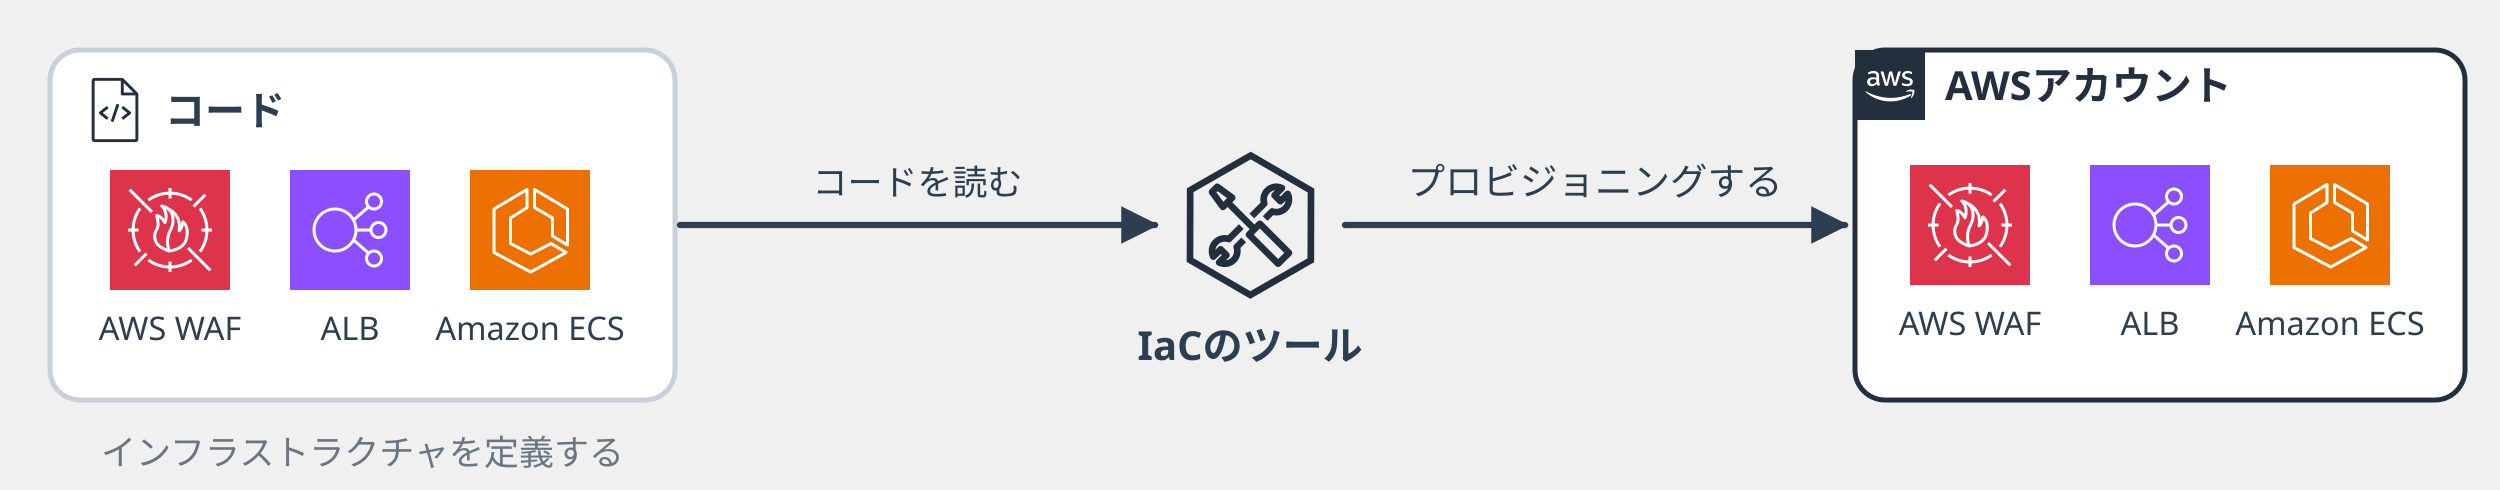
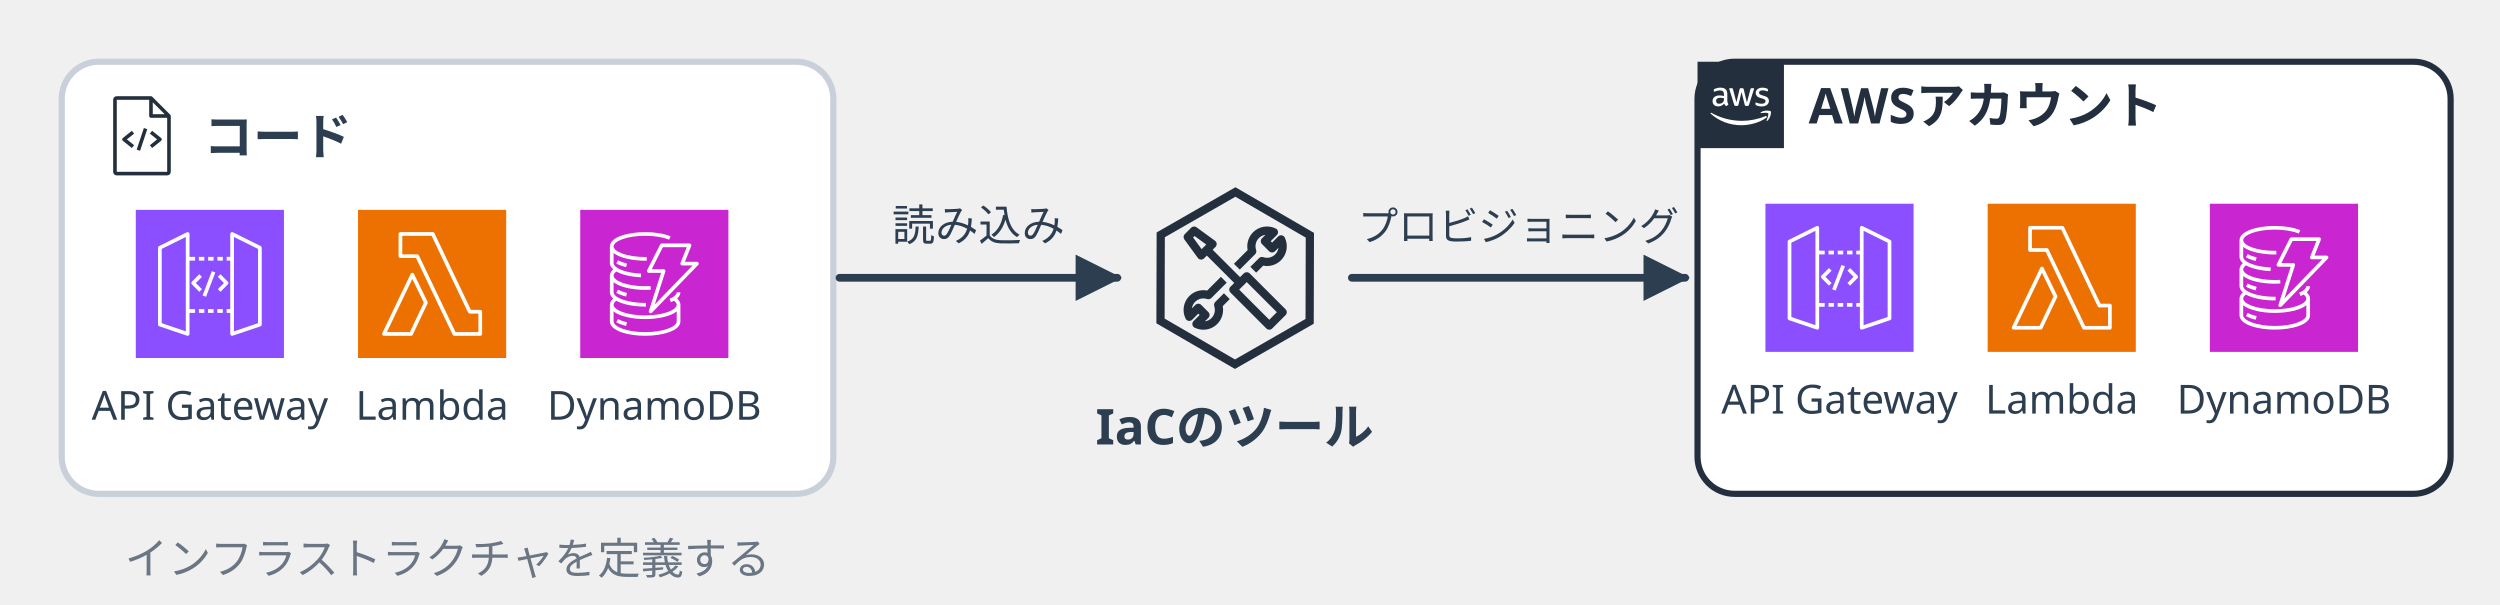
- <svg xmlns="http://www.w3.org/2000/svg" viewBox="0 0 1000 196" width="100%" role="img" aria-label="コードでインフラストラクチャを定義し、IaCのツールがそれを読んでAWSアカウントにプロビジョニングする">
+ <svg xmlns="http://www.w3.org/2000/svg" viewBox="0 0 810 196" width="100%" role="img" aria-label="コードでインフラストラクチャを定義し、IaCのツールがそれを読んでAWSアカウントにプロビジョニングする">
  <defs>
    <marker id="a-i" viewBox="0 0 10 10" refX="9" refY="5" markerWidth="6" markerHeight="6" orient="auto-start-reverse">
      <path d="M0,0 L10,5 L0,10 z" fill="#2c3e50" />
    </marker>
    <marker id="a-g" viewBox="0 0 10 10" refX="9" refY="5" markerWidth="6" markerHeight="6" orient="auto-start-reverse">
      <path d="M0,0 L10,5 L0,10 z" fill="#0E8A6E" />
    </marker>
    <marker id="a-r" viewBox="0 0 10 10" refX="9" refY="5" markerWidth="6" markerHeight="6" orient="auto-start-reverse">
      <path d="M0,0 L10,5 L0,10 z" fill="#DD344C" />
    </marker>
    <marker id="a-x" viewBox="0 0 10 10" refX="9" refY="5" markerWidth="6" markerHeight="6" orient="auto-start-reverse">
      <path d="M0,0 L10,5 L0,10 z" fill="#8a94a3" />
    </marker>
  </defs>
  <rect x="20" y="20" width="250" height="140" rx="12" fill="#ffffff" stroke="#c9d0d9" stroke-width="2" />
  <svg x="32" y="30" width="28" height="28" viewBox="0 0 48 48">
    <g id="def-code12-Icon-Resource/General-Resource/Res_Source-Code_48" stroke="none" stroke-width="1" fill="none" fill-rule="evenodd">
      <path d="M25.052,19.684 L26.948,20.317 L22.948,32.317 L21.052,31.684 L25.052,19.684 Z M34.625,25.22 C34.863,25.409 35,25.697 35,26 C35,26.304 34.863,26.592 34.625,26.781 L29.625,30.781 L28.375,29.22 L32.4,26 L28.375,22.781 L29.625,21.22 L34.625,25.22 Z M19.625,22.781 L15.601,26 L19.625,29.22 L18.375,30.781 L13.375,26.781 C13.138,26.592 13,26.304 13,26 C13,25.697 13.138,25.409 13.375,25.22 L18.375,21.22 L19.625,22.781 Z M10,44 L10.007,4 L28,4 L28,13 C28,13.552 28.448,14 29,14 L38,14 L38,44 L10,44 Z M30,5.414 L36.586,12 L30,12 L30,5.414 Z M39.707,12.293 L29.707,2.293 C29.52,2.105 29.266,2 29,2 L10,2 C8.823,2 8,2.822 8,4 L8,44 C8,45.14 8.86,46 10,46 L38,46 C39.141,46 40,45.14 40,44 L40,13 C40,12.734 39.895,12.48 39.707,12.293 L39.707,12.293 Z" id="def-code12-Fill-1" fill="#232F3D" />
    </g>
  </svg>
  <text x="66" y="50" font-family="'Noto Sans JP', 'Hiragino Sans', sans-serif" font-size="16" font-weight="bold" fill="#2c3e50" text-anchor="start">コード</text>
  <svg x="44" y="68" width="48" height="48" viewBox="0 0 80 80">
-     <g id="def-waf13-Icon-Architecture/64/Arch_AWS-WAF_64" stroke="none" stroke-width="1" fill="none" fill-rule="evenodd">
-       <g id="def-waf13-Icon-Architecture-BG/64/Security-Identity-Compliance" fill="#DD344C">
-         <rect id="def-waf13-Rectangle" x="0" y="0" width="80" height="80" />
+     <g id="def-rs1-Icon-Architecture/64/Arch_Amazon-API-Gateway_64">
+       <g id="def-rs1-Icon-Architecture-BG/64/Networking-Content-Delivery">
+         <rect id="def-rs1-Rectangle" width="80" height="80" fill="#8C4FFF" />
      </g>
-       <g id="def-waf13-Icon-Service/64/AWS-WAF_64" transform="translate(11.9995, 12)" fill="#FFFFFF">
-         <path d="M2.396,29 L-3.55271368e-15,29 L-3.55271368e-15,27 L2.399,27 C2.599,21.941 4.239,17.128 7.208,13.025 L8.829,14.198 C6.108,17.957 4.598,22.366 4.399,27 L7,27 L7,29 L4.396,29 C4.582,33.662 6.093,38.097 8.829,41.876 L7.208,43.049 C4.224,38.926 2.583,34.085 2.396,29 L2.396,29 Z M43.01,48.828 C38.898,51.805 34.072,53.445 29,53.639 L29,56 L27,56 L27,53.639 C21.928,53.445 17.1,51.805 12.988,48.828 L14.16,47.208 C17.93,49.937 22.352,51.447 27,51.639 L27,49 L29,49 L29,51.639 C33.648,51.446 38.069,49.936 41.838,47.208 L43.01,48.828 Z M12.988,7.246 C17.1,4.269 21.928,2.629 27,2.436 L27,0 L29,0 L29,2.436 C34.072,2.629 38.898,4.27 43.01,7.246 L41.838,8.866 C38.069,6.138 33.648,4.628 29,4.436 L29,7 L27,7 L27,4.436 C22.352,4.627 17.93,6.138 14.16,8.866 L12.988,7.246 Z M56,27 L56,29 L53.602,29 C53.416,34.085 51.774,38.926 48.791,43.049 L47.169,41.876 C49.905,38.097 51.417,33.662 51.602,29 L49,29 L49,27 L51.599,27 C51.4,22.366 49.89,17.957 47.169,14.198 L48.791,13.025 C51.759,17.128 53.399,21.941 53.599,27 L56,27 Z M42.972,11.65 L50.812,3.81 L52.226,5.224 L44.386,13.064 L42.972,11.65 Z M13.026,44.424 L5.186,52.264 L3.772,50.85 L11.612,43.01 L13.026,44.424 Z M15.252,16.667 L0.412,1.827 L1.826,0.413 L16.667,15.253 L15.252,16.667 Z M40.707,39.293 L55.586,54.173 L54.172,55.587 L39.292,40.708 L40.707,39.293 Z M19.664,28.735 C19.739,28.602 19.82,28.468 19.905,28.334 C21.586,25.693 21.104,22.089 20.57,19.912 C22.011,20.859 23.31,22.816 23.753,23.638 C23.942,23.986 24.309,24.197 24.712,24.161 C25.107,24.13 25.446,23.87 25.578,23.497 C27.067,19.267 26.31,16.087 25.26,14.026 C26.533,14.767 27.519,15.833 28.172,17.192 C29.588,20.134 29.273,24.161 27.348,27.7 C24.719,32.536 25.246,37.606 25.844,40.334 C24.343,39.687 23.007,38.956 21.854,38.152 C18.827,36.042 17.864,31.907 19.664,28.735 L19.664,28.735 Z M33.094,28.398 C33.029,28.807 33.221,29.214 33.579,29.422 C33.936,29.629 34.386,29.596 34.709,29.336 C34.79,29.271 36.43,27.917 37.224,24.642 C38.181,26.034 39.182,28.843 37.85,34.003 C36.532,39.108 30.28,40.544 28.049,40.897 C27.51,38.964 26.417,33.599 29.106,28.655 C31.014,25.145 31.52,21.176 30.564,17.901 C32.374,20.027 33.901,23.373 33.094,28.398 L33.094,28.398 Z M17.922,27.75 C15.62,31.81 16.844,37.099 20.71,39.793 C22.46,41.013 24.58,42.072 27.01,42.941 C27.121,42.981 27.234,43 27.347,43 C27.368,43 27.386,42.989 27.406,42.988 L27.407,42.997 C27.832,42.964 37.826,42.096 39.786,34.503 C42.308,24.737 37.257,21.84 37.041,21.721 C36.748,21.561 36.393,21.557 36.096,21.712 C35.799,21.868 35.6,22.162 35.566,22.495 C35.495,23.17 35.384,23.771 35.25,24.302 C34.558,16.634 28.479,13.514 27.25,12.959 C25.99,11.994 24.458,11.331 22.682,11.016 C22.236,10.935 21.794,11.168 21.604,11.578 C21.412,11.987 21.521,12.477 21.867,12.768 C22.017,12.895 25.133,15.597 24.244,20.739 C23.083,19.216 21.235,17.38 19.061,17.38 C18.731,17.38 18.423,17.543 18.237,17.815 C18.05,18.087 18.01,18.434 18.128,18.741 C18.15,18.795 20.188,24.166 18.217,27.261 C18.113,27.425 18.014,27.589 17.922,27.75 L17.922,27.75 Z" id="def-waf13-AWS-WAF_Icon_64_Squid" />
+       <g id="def-rs1-Icon-Service/64/Amazon-API-Gateway_64">
+         <path id="def-rs1-Amazon-API-Gateway_Icon_64_Squid" fill-rule="evenodd" clip-rule="evenodd" d="M34.065 55.632H37V53.615H34.065V55.632ZM39 55.632H42V53.615H39V55.632ZM27 14.63L14 21.082V61.193L27 65.59V14.63ZM29 27.393V53.615H32V55.632H29V66.992C29 67.316 28.845 67.621 28.584 67.81C28.412 67.936 28.207 68 28 68C27.894 68 27.786 67.983 27.682 67.948L12.682 62.876C12.274 62.737 12 62.352 12 61.92V20.454C12 20.07 12.217 19.718 12.559 19.549L27.559 12.104C27.868 11.95 28.235 11.968 28.528 12.152C28.821 12.336 29 12.66 29 13.009V25.376H32V27.393H29ZM44 55.632H47V53.615H44V55.632ZM44.065 27.393H47V25.376H44.065V27.393ZM39.065 27.393H42V25.376H39.065V27.393ZM34.065 27.393H37V25.376H34.065V27.393ZM66 21.082L53 14.63V65.59L66 61.193V21.082ZM68 61.92C68 62.352 67.726 62.737 67.318 62.876L52.318 67.948C52.214 67.983 52.106 68 52 68C51.793 68 51.588 67.936 51.416 67.81C51.155 67.621 51 67.316 51 66.992V55.632H49.065V53.615H51V27.393H49.065V25.376H51V13.009C51 12.66 51.179 12.336 51.472 12.152C51.765 11.968 52.131 11.95 52.441 12.104L67.441 19.549C67.783 19.718 68 20.07 68 20.454V61.92ZM42.934 33.807L41.066 33.083L36.066 46.194L37.934 46.918L42.934 33.807ZM49.707 40.209C50.098 39.815 50.098 39.176 49.707 38.783L45.707 34.749L44.293 36.175L47.586 39.496L44.293 42.817L45.707 44.243L49.707 40.209ZM34.293 44.243L30.293 40.209C29.902 39.815 29.902 39.176 30.293 38.783L34.293 34.749L35.707 36.175L32.414 39.496L35.707 42.817L34.293 44.243Z" fill="white" />
      </g>
    </g>
  </svg>
-   <text x="68" y="136" font-family="'Noto Sans JP', 'Hiragino Sans', sans-serif" font-size="13" font-weight="normal" fill="#2c3e50" text-anchor="middle">AWS WAF</text>
+   <text x="68" y="136" font-family="'Noto Sans JP', 'Hiragino Sans', sans-serif" font-size="13" font-weight="normal" fill="#2c3e50" text-anchor="middle">API Gateway</text>
  <svg x="116" y="68" width="48" height="48" viewBox="0 0 80 80">
-     <g id="def-elb14-Icon-Architecture/64/Arch_Elastic-Load-Balancing_64" stroke="none" stroke-width="1" fill="none" fill-rule="evenodd">
-       <g id="def-elb14-Icon-Architecture-BG/64/Networking-Content-Delivery" fill="#8C4FFF">
-         <rect id="def-elb14-Rectangle" x="0" y="0" width="80" height="80" />
+     <g id="def-rs2-Icon-Architecture/64/Arch_AWS-Lambda_64" stroke="none" stroke-width="1" fill="none" fill-rule="evenodd">
+       <g id="def-rs2-Icon-Architecture-BG/64/Compute" fill="#ED7100">
+         <rect id="def-rs2-Rectangle" x="0" y="0" width="80" height="80" />
      </g>
-       <path d="M30,53 C22.832,53 17,47.168 17,40 C17,32.832 22.832,27 30,27 C37.168,27 43,32.832 43,40 C43,47.168 37.168,53 30,53 M60,59 C60,61.206 58.206,63 56,63 C53.794,63 52,61.206 52,59 C52,56.794 53.794,55 56,55 C58.206,55 60,56.794 60,59 M56,17 C58.206,17 60,18.794 60,21 C60,23.206 58.206,25 56,25 C53.794,25 52,23.206 52,21 C52,18.794 53.794,17 56,17 M59,36 C61.206,36 63,37.794 63,40 C63,42.206 61.206,44 59,44 C56.794,44 55,42.206 55,40 C55,37.794 56.794,36 59,36 M44.949,41 L53.09,41 C53.568,43.833 56.033,46 59,46 C62.309,46 65,43.309 65,40 C65,36.691 62.309,34 59,34 C56.033,34 53.568,36.167 53.09,39 L44.949,39 C44.823,37.099 44.344,35.297 43.572,33.654 L52.446,25.823 C53.442,26.559 54.669,27 56,27 C59.309,27 62,24.309 62,21 C62,17.691 59.309,15 56,15 C52.691,15 50,17.691 50,21 C50,22.256 50.389,23.421 51.051,24.386 L42.581,31.859 C39.904,27.738 35.271,25 30,25 C21.729,25 15,31.729 15,40 C15,48.271 21.729,55 30,55 C35.271,55 39.904,52.262 42.581,48.141 L51.051,55.614 C50.389,56.579 50,57.744 50,59 C50,62.309 52.691,65 56,65 C59.309,65 62,62.309 62,59 C62,55.691 59.309,53 56,53 C54.669,53 53.442,53.441 52.446,54.177 L43.572,46.346 C44.344,44.703 44.823,42.901 44.949,41" id="def-elb14-Elastic-Load-Balancing_Icon_64_Squid" fill="#FFFFFF" />
+       <path d="M28.008,66 L15.591,66 L29.324,37.296 L35.546,50.106 L28.008,66 Z M30.22,34.553 C30.051,34.208 29.7,33.989 29.318,33.989 L29.315,33.989 C28.929,33.99 28.578,34.211 28.412,34.558 L13.098,66.569 C12.95,66.879 12.971,67.243 13.155,67.534 C13.337,67.824 13.658,68 14.002,68 L28.642,68 C29.03,68 29.382,67.777 29.548,67.428 L37.564,50.528 C37.693,50.254 37.692,49.937 37.559,49.665 L30.22,34.553 Z M64.995,66 L52.659,66 L32.867,24.57 C32.701,24.222 32.349,24 31.962,24 L23.89,24 L23.899,14 L39.72,14 L59.42,55.429 C59.586,55.777 59.939,56 60.326,56 L64.995,56 L64.995,66 Z M65.998,54 L60.96,54 L41.259,12.571 C41.094,12.223 40.741,12 40.353,12 L22.898,12 C22.345,12 21.896,12.447 21.895,12.999 L21.884,24.999 C21.884,25.265 21.989,25.519 22.178,25.707 C22.365,25.895 22.62,26 22.887,26 L31.329,26 L51.122,67.43 C51.289,67.778 51.639,68 52.026,68 L65.998,68 C66.552,68 67,67.552 67,67 L67,55 C67,54.448 66.552,54 65.998,54 L65.998,54 Z" id="def-rs2-AWS-Lambda_Icon_64_Squid" fill="#FFFFFF" />
    </g>
  </svg>
-   <text x="140" y="136" font-family="'Noto Sans JP', 'Hiragino Sans', sans-serif" font-size="13" font-weight="normal" fill="#2c3e50" text-anchor="middle">ALB</text>
+   <text x="140" y="136" font-family="'Noto Sans JP', 'Hiragino Sans', sans-serif" font-size="13" font-weight="normal" fill="#2c3e50" text-anchor="middle">Lambda</text>
  <svg x="188" y="68" width="48" height="48" viewBox="0 0 80 80">
-     <g id="def-ecs15-Icon-Architecture/64/Arch_Amazon-Elastic-Container-Service_64" stroke="none" stroke-width="1" fill="none" fill-rule="evenodd">
-       <g id="def-ecs15-Icon-Architecture-BG/64/Compute" fill="#ED7100">
-         <rect id="def-ecs15-Rectangle" x="0" y="0" width="80" height="80" />
+     <g id="def-rs3-Icon-Architecture/64/Arch_Amazon-DynamoDB_64" stroke="none" stroke-width="1" fill="none" fill-rule="evenodd">
+       <g id="def-rs3-Icon-Architecture-BG/64/Database" fill="#C925D1">
+         <rect id="def-rs3-Rectangle" x="0" y="0" width="80" height="80" />
      </g>
-       <path d="M64,48.234 L56,43.433 L56,32 C56,31.644 55.812,31.315 55.504,31.136 L44,24.426 L44,14.752 L64,26.571 L64,48.234 Z M65.509,25.139 L43.509,12.139 C43.199,11.956 42.818,11.954 42.504,12.131 C42.193,12.309 42,12.641 42,13 L42,25 C42,25.355 42.189,25.684 42.496,25.864 L54,32.574 L54,44 C54,44.351 54.185,44.677 54.486,44.857 L64.486,50.857 C64.644,50.952 64.822,51 65,51 C65.17,51 65.34,50.957 65.493,50.87 C65.807,50.693 66,50.36 66,50 L66,26 C66,25.646 65.814,25.319 65.509,25.139 L65.509,25.139 Z M40.445,66.863 L17,54.399 L17,26.571 L37,14.752 L37,24.451 L26.463,31.156 C26.175,31.34 26,31.658 26,32 L26,49 C26,49.373 26.208,49.715 26.538,49.887 L39.991,56.887 C40.28,57.037 40.624,57.038 40.912,56.888 L53.964,50.144 L61.996,54.964 L40.445,66.863 Z M64.515,54.142 L54.515,48.142 C54.217,47.964 53.849,47.952 53.541,48.112 L40.455,54.873 L28,48.393 L28,32.549 L38.537,25.844 C38.825,25.66 39,25.342 39,25 L39,13 C39,12.641 38.808,12.309 38.496,12.131 C38.184,11.954 37.802,11.956 37.491,12.139 L15.491,25.139 C15.187,25.319 15,25.646 15,26 L15,55 C15,55.369 15.204,55.709 15.53,55.883 L39.984,68.883 C40.131,68.961 40.292,69 40.453,69 C40.62,69 40.786,68.958 40.937,68.875 L64.484,55.875 C64.797,55.702 64.993,55.375 65,55.018 C65.006,54.66 64.821,54.326 64.515,54.142 L64.515,54.142 Z" id="def-ecs15-Amazon-Elastic-Container-Service_Icon_64_Squid" fill="#FFFFFF" />
+       <path d="M52.086,54.85 C48.748,57.549 41.745,58.975 35.044,58.975 C28.342,58.975 21.337,57.548 18,54.849 L18,60.285 L18.001,60.285 C18.001,62.995 25,66.016 35.044,66.016 C45.08,66.016 52.075,62.999 52.086,60.29 L52.086,54.85 Z M52.087,44.522 L54.087,44.511 L54.087,44.522 C54.087,45.73 53.482,46.858 52.304,47.891 C53.732,49.147 54.087,50.38 54.087,51.258 C54.087,51.264 54.086,51.269 54.086,51.275 L54.086,60.285 L54.087,60.285 C54.087,65.295 44.275,68 35.044,68 C25.835,68 16.05,65.307 16.003,60.319 C16.003,60.314 16,60.309 16,60.304 L16,51.255 C16,51.253 16.002,51.25 16.002,51.247 C16.005,50.369 16.361,49.141 17.787,47.888 C16.37,46.636 16.01,45.415 16.001,44.544 L16.002,44.544 C16.002,44.54 16,44.537 16,44.533 L16,35.484 C16,35.481 16.002,35.478 16.002,35.475 C16.005,34.597 16.362,33.369 17.788,32.117 C16.37,30.865 16.01,29.643 16.001,28.773 L16.002,28.773 C16.002,28.769 16,28.765 16,28.761 L16,19.713 C16,19.71 16.002,19.707 16.002,19.704 C16.019,14.7 25.82,12 35.044,12 C40.255,12 45.261,12.828 48.778,14.272 L48.013,16.105 C44.73,14.757 40.003,13.984 35.044,13.984 C25,13.984 18.001,17.005 18.001,19.717 C18.001,22.429 25,25.45 35.044,25.45 C35.315,25.453 35.58,25.45 35.848,25.44 L35.932,27.422 C35.636,27.434 35.34,27.434 35.044,27.434 C28.342,27.434 21.337,26.007 18,23.308 L18,28.74 L18.001,28.74 L18.001,28.763 C18.011,29.803 19.078,30.712 19.972,31.289 C22.662,33.004 27.482,34.175 32.857,34.418 L32.766,36.4 C27.321,36.153 22.553,35.023 19.484,33.292 C18.728,33.857 18.001,34.622 18.001,35.489 C18.001,38.2 25,41.221 35.044,41.221 C36.029,41.221 37.007,41.189 37.952,41.123 L38.091,43.102 C37.101,43.17 36.075,43.205 35.044,43.205 C28.342,43.205 21.337,41.778 18,39.079 L18,44.511 L18.001,44.511 C18.011,45.575 19.078,46.482 19.972,47.06 C23.048,49.023 28.824,50.245 35.044,50.245 L35.484,50.245 L35.484,52.229 L35.044,52.229 C28.725,52.229 22.982,51.055 19.47,49.073 C18.718,49.637 18.001,50.398 18.001,51.258 C18.001,53.97 25,56.992 35.044,56.992 C45.08,56.992 52.075,53.974 52.086,51.265 L52.086,51.255 L52.086,51.254 C52.084,50.392 51.364,49.631 50.61,49.067 C50.122,49.344 49.599,49.61 49.004,49.855 L48.238,48.022 C48.964,47.724 49.594,47.402 50.111,47.062 C51.013,46.474 52.087,45.555 52.087,44.522 L52.087,44.522 Z M60.653,30.017 L55.049,30.017 C54.718,30.017 54.407,29.854 54.222,29.582 C54.035,29.31 53.997,28.964 54.119,28.66 L57.528,20.138 L44.619,20.138 L38.619,32.04 L45.001,32.04 C45.32,32.04 45.62,32.192 45.809,32.447 C45.996,32.703 46.051,33.031 45.954,33.333 L40.258,51.089 L60.653,30.017 Z M63.722,29.712 L38.723,55.54 C38.528,55.74 38.266,55.844 38.001,55.844 C37.825,55.844 37.648,55.799 37.49,55.705 C37.09,55.469 36.907,54.992 37.048,54.552 L43.634,34.024 L37.001,34.024 C36.654,34.024 36.333,33.846 36.15,33.554 C35.968,33.261 35.951,32.896 36.107,32.589 L43.107,18.703 C43.276,18.367 43.622,18.154 44.001,18.154 L59.001,18.154 C59.332,18.154 59.643,18.318 59.828,18.589 C60.015,18.862 60.053,19.207 59.931,19.512 L56.522,28.033 L63,28.033 C63.4,28.033 63.763,28.271 63.92,28.636 C64.077,29.002 63.999,29.426 63.722,29.712 L63.722,29.712 Z M19.455,60.674 C20.872,61.473 22.656,62.144 24.757,62.668 L25.245,60.744 C23.346,60.271 21.686,59.65 20.443,58.95 L19.455,60.674 Z M24.757,46.799 L25.245,44.875 C23.346,44.401 21.686,43.78 20.443,43.08 L19.455,44.805 C20.872,45.603 22.655,46.275 24.757,46.799 L24.757,46.799 Z M19.455,28.936 L20.443,27.211 C21.684,27.911 23.345,28.531 25.245,29.006 L24.757,30.929 C22.653,30.404 20.87,29.733 19.455,28.936 L19.455,28.936 Z" id="def-rs3-Amazon-DynamoDB_Icon_64_Squid" fill="#FFFFFF" />
    </g>
  </svg>
-   <text x="212" y="136" font-family="'Noto Sans JP', 'Hiragino Sans', sans-serif" font-size="13" font-weight="normal" fill="#2c3e50" text-anchor="middle">Amazon ECS</text>
+   <text x="212" y="136" font-family="'Noto Sans JP', 'Hiragino Sans', sans-serif" font-size="13" font-weight="normal" fill="#2c3e50" text-anchor="middle">DynamoDB</text>
  <text x="145" y="186" font-family="'Noto Sans JP', 'Hiragino Sans', sans-serif" font-size="14" font-weight="normal" fill="#6b7684" text-anchor="middle">インフラストラクチャを定義する</text>
-   <path d="M272,90 L462,90" fill="none" stroke="#2c3e50" stroke-width="2.5" stroke-linejoin="round" stroke-linecap="round" marker-end="url(#a-i)" />
-   <text x="367" y="78" font-family="'Noto Sans JP', 'Hiragino Sans', sans-serif" font-size="14" font-weight="normal" fill="#2c3e50" text-anchor="middle">コードを読む</text>
-   <g transform="translate(92,-88)">
+   <path d="M272,90 L362,90" fill="none" stroke="#2c3e50" stroke-width="2.5" stroke-linejoin="round" stroke-linecap="round" marker-end="url(#a-i)" />
+   <text x="317" y="78" font-family="'Noto Sans JP', 'Hiragino Sans', sans-serif" font-size="14" font-weight="normal" fill="#2c3e50" text-anchor="middle">読み込み</text>
+   <g transform="translate(-8,-88)">
    <svg x="376" y="146" width="64" height="64" viewBox="0 0 48 48">
      <g id="def-toolkit19-Icon-Resource/General-Resource/Res_Toolkit_48" stroke="none" stroke-width="1" fill="none" fill-rule="evenodd">
        <path d="M32.438,34.203 L25.12,26.884 L26.957,25.047 L34.275,32.366 L32.438,34.203 Z M13.922,14.201 L14.273,13.85 L17.117,15.924 L15.996,17.045 L13.922,14.201 Z M27.664,22.926 C27.289,22.551 26.625,22.551 26.25,22.926 L25.331,23.845 L18.677,17.191 L19.357,16.512 C19.564,16.305 19.669,16.018 19.647,15.727 C19.625,15.435 19.475,15.169 19.239,14.997 L14.759,11.73 C14.362,11.441 13.812,11.483 13.463,11.831 L11.903,13.391 C11.554,13.74 11.511,14.29 11.802,14.687 L15.069,19.167 C15.241,19.403 15.507,19.553 15.799,19.575 C15.825,19.577 15.851,19.578 15.876,19.578 C16.141,19.578 16.395,19.474 16.584,19.285 L17.263,18.605 L23.917,25.259 L22.999,26.177 C22.608,26.567 22.608,27.2 22.999,27.591 L31.731,36.324 C31.918,36.512 32.172,36.617 32.438,36.617 C32.704,36.617 32.958,36.512 33.145,36.324 L36.396,33.073 C36.787,32.682 36.787,32.05 36.396,31.659 L27.664,22.926 Z M27.176,17.271 C26.874,15.72 27.359,14.077 28.492,12.944 C29.939,11.494 32.154,11.125 34,12.022 C34.29,12.164 34.495,12.437 34.548,12.756 C34.602,13.075 34.498,13.4 34.269,13.629 L32.786,15.112 L33.115,15.442 L34.596,13.961 C34.825,13.732 35.149,13.629 35.467,13.682 C35.786,13.734 36.059,13.937 36.201,14.227 C37.105,16.069 36.738,18.282 35.286,19.733 C34.133,20.886 32.517,21.364 30.953,21.05 L29.25,22.754 L27.836,21.34 L29.946,19.228 C30.214,18.959 30.613,18.867 30.976,18.989 C32.001,19.34 33.109,19.081 33.872,18.319 C34.315,17.876 34.584,17.311 34.666,16.72 L33.821,17.564 C33.633,17.752 33.379,17.857 33.114,17.857 L33.113,17.857 C32.847,17.857 32.593,17.752 32.406,17.563 L30.665,15.817 C30.275,15.427 30.275,14.794 30.666,14.404 L31.505,13.564 C30.913,13.646 30.348,13.916 29.906,14.358 C29.155,15.109 28.892,16.244 29.236,17.248 C29.359,17.609 29.266,18.01 28.997,18.279 L25.261,22.015 L23.847,20.6 L27.176,17.271 Z M22.828,29.18 L21.124,30.885 C21.425,32.438 20.938,34.082 19.8,35.213 C18.884,36.134 17.658,36.619 16.414,36.619 C15.696,36.619 14.971,36.458 14.296,36.126 C14.007,35.983 13.804,35.71 13.751,35.391 C13.699,35.073 13.802,34.749 14.031,34.521 L15.512,33.04 L15.185,32.713 L13.704,34.194 C13.475,34.423 13.147,34.524 12.834,34.474 C12.515,34.421 12.242,34.218 12.099,33.929 C11.193,32.088 11.561,29.875 13.014,28.423 C14.147,27.285 15.79,26.799 17.341,27.105 L20.674,23.773 L22.088,25.187 L18.348,28.927 C18.078,29.197 17.675,29.29 17.315,29.165 C16.312,28.817 15.179,29.08 14.43,29.835 C13.985,30.279 13.714,30.845 13.633,31.436 L14.478,30.592 C14.869,30.201 15.501,30.201 15.892,30.592 L17.633,32.333 C18.024,32.724 18.024,33.356 17.633,33.747 L16.787,34.594 C17.379,34.514 17.944,34.243 18.386,33.799 C19.143,33.046 19.408,31.913 19.064,30.907 C18.941,30.547 19.034,30.146 19.303,29.877 L21.414,27.766 L22.828,29.18 Z M41.243,34.008 L24.095,43.846 L7.003,33.915 L7.057,14.146 L24.204,4.308 L41.295,14.24 L41.243,34.008 Z M24.209,2 L5.061,12.986 L5,35.063 L24.089,46.154 L43.239,35.168 L43.299,13.092 L24.209,2 Z" id="def-toolkit19-Fill-19" fill="#232F3D" />
      </g>
    </svg>
    <text x="408" y="232" font-family="'Noto Sans JP', 'Hiragino Sans', sans-serif" font-size="16" font-weight="bold" fill="#2c3e50" text-anchor="middle">IaCのツール</text>
  </g>
-   <path d="M538,90 L738,90" fill="none" stroke="#2c3e50" stroke-width="2.5" stroke-linejoin="round" stroke-linecap="round" marker-end="url(#a-i)" />
-   <text x="638" y="78" font-family="'Noto Sans JP', 'Hiragino Sans', sans-serif" font-size="15" font-weight="normal" fill="#2c3e50" text-anchor="middle">プロビジョニングする</text>
-   <g transform="translate(0,-90)">
+   <path d="M438,90 L546,90" fill="none" stroke="#2c3e50" stroke-width="2.5" stroke-linejoin="round" stroke-linecap="round" marker-end="url(#a-i)" />
+   <text x="492" y="78" font-family="'Noto Sans JP', 'Hiragino Sans', sans-serif" font-size="13" font-weight="normal" fill="#2c3e50" text-anchor="middle">プロビジョニング</text>
+   <g transform="translate(-192,-90)">
    <rect x="742" y="110" width="244" height="140" rx="12" fill="#ffffff" stroke="#232F3E" stroke-width="2" />
    <svg x="742" y="110" width="28" height="28" viewBox="0 0 40 40">
      <g id="def-cloud21-Icon-Architecture-Group/32/AWS-Cloud-logo_32" stroke="none" stroke-width="1" fill="none" fill-rule="evenodd">
        <rect id="def-cloud21-Rectangle" fill="#242F3E" x="0" y="0" width="40" height="40" />
        <path d="M32.698,23.901 C33.059,24.37 32.298,26.3 31.957,27.164 C31.853,27.426 32.075,27.529 32.307,27.332 C33.82,26.048 34.212,23.357 33.901,22.969 C33.594,22.583 30.95,22.252 29.338,23.401 C29.089,23.578 29.132,23.822 29.407,23.79 C30.315,23.678 32.338,23.433 32.698,23.901 L32.698,23.901 Z M31.856,25.91 C32.374,25.532 31.93,24.969 31.402,25.19 C27.889,26.654 24.075,27.363 20.602,27.363 C15.459,27.363 10.475,25.974 6.446,23.668 C6.094,23.466 5.833,23.823 6.127,24.082 C9.86,27.398 14.796,29.391 20.274,29.391 C24.184,29.391 28.725,28.183 31.856,25.91 L31.856,25.91 Z M29.712,20.695 C29.214,20.695 28.727,20.642 28.253,20.534 C27.777,20.425 27.413,20.302 27.16,20.161 C27.005,20.077 26.908,19.989 26.869,19.903 C26.831,19.815 26.811,19.729 26.811,19.643 L26.811,19.174 C26.811,18.98 26.884,18.881 27.027,18.881 C27.082,18.881 27.14,18.894 27.2,18.914 C27.261,18.937 27.341,18.969 27.441,19.012 C27.761,19.153 28.108,19.26 28.485,19.336 C28.861,19.411 29.236,19.449 29.611,19.449 C30.208,19.449 30.669,19.347 30.995,19.141 C31.322,18.937 31.484,18.646 31.484,18.268 C31.484,18.008 31.399,17.793 31.227,17.619 C31.056,17.445 30.738,17.286 30.275,17.134 L28.9,16.713 C28.203,16.497 27.698,16.184 27.383,15.775 C27.068,15.363 26.911,14.916 26.911,14.428 C26.911,14.041 26.996,13.699 27.169,13.401 C27.339,13.104 27.564,12.851 27.845,12.64 C28.13,12.43 28.459,12.272 28.834,12.162 C29.208,12.055 29.606,12 30.026,12 C30.236,12 30.449,12.014 30.666,12.041 C30.881,12.067 31.085,12.103 31.278,12.146 C31.471,12.191 31.651,12.239 31.816,12.292 C31.982,12.347 32.114,12.401 32.215,12.454 C32.346,12.529 32.439,12.605 32.496,12.681 C32.551,12.756 32.579,12.858 32.579,12.989 L32.579,13.425 C32.579,13.62 32.507,13.716 32.362,13.716 C32.285,13.716 32.165,13.68 31.998,13.604 C31.458,13.365 30.848,13.248 30.177,13.248 C29.635,13.248 29.214,13.334 28.916,13.506 C28.617,13.68 28.468,13.955 28.468,14.333 C28.468,14.591 28.562,14.81 28.751,14.988 C28.939,15.166 29.286,15.336 29.795,15.499 L31.137,15.921 C31.822,16.135 32.311,16.433 32.603,16.809 C32.897,17.188 33.044,17.619 33.044,18.104 C33.044,18.505 32.961,18.864 32.794,19.182 C32.628,19.501 32.399,19.772 32.105,19.999 C31.813,20.226 31.463,20.398 31.054,20.517 C30.644,20.637 30.197,20.695 29.712,20.695 L29.712,20.695 Z M17.547,20.451 C17.381,20.451 17.26,20.424 17.182,20.364 C17.104,20.303 17.038,20.183 16.983,19.999 L14.761,12.842 C14.708,12.658 14.679,12.535 14.679,12.471 C14.679,12.32 14.757,12.244 14.912,12.244 L15.839,12.244 C16.016,12.244 16.14,12.274 16.213,12.334 C16.284,12.392 16.347,12.512 16.402,12.698 L17.993,18.818 L19.47,12.698 C19.514,12.512 19.574,12.392 19.651,12.334 C19.728,12.274 19.855,12.244 20.031,12.244 L20.796,12.244 C20.971,12.244 21.098,12.274 21.176,12.334 C21.253,12.392 21.314,12.512 21.358,12.698 L22.851,18.899 L24.491,12.698 C24.546,12.512 24.609,12.392 24.681,12.334 C24.754,12.274 24.877,12.244 25.054,12.244 L25.932,12.244 C26.088,12.244 26.165,12.32 26.165,12.471 C26.165,12.512 26.158,12.562 26.149,12.615 C26.136,12.671 26.116,12.746 26.081,12.842 L23.795,19.999 C23.74,20.183 23.673,20.303 23.595,20.364 C23.518,20.424 23.396,20.451 23.231,20.451 L22.418,20.451 C22.242,20.451 22.115,20.421 22.038,20.357 C21.961,20.292 21.9,20.166 21.856,19.984 L20.38,14.024 L18.923,19.984 C18.879,20.166 18.817,20.292 18.74,20.357 C18.662,20.421 18.536,20.451 18.359,20.451 L17.547,20.451 Z M9.939,19.449 C10.25,19.449 10.575,19.392 10.918,19.279 C11.26,19.165 11.558,18.969 11.812,18.687 C11.968,18.515 12.074,18.318 12.136,18.096 C12.196,17.876 12.225,17.609 12.225,17.295 L12.225,16.907 C11.951,16.842 11.661,16.791 11.356,16.753 C11.052,16.716 10.757,16.696 10.469,16.696 C9.84,16.696 9.369,16.82 9.061,17.069 C8.752,17.317 8.596,17.672 8.596,18.139 C8.596,18.57 8.713,18.895 8.945,19.117 C9.177,19.339 9.509,19.449 9.939,19.449 L9.939,19.449 Z M13.785,18.041 C13.785,18.386 13.82,18.66 13.892,18.866 C13.965,19.072 14.067,19.294 14.199,19.53 C14.243,19.606 14.265,19.676 14.265,19.739 C14.265,19.838 14.204,19.93 14.083,20.015 L13.486,20.405 C13.398,20.458 13.315,20.486 13.238,20.486 C13.137,20.486 13.044,20.443 12.956,20.357 C12.822,20.226 12.71,20.084 12.617,19.927 C12.521,19.771 12.425,19.588 12.326,19.383 C11.585,20.236 10.658,20.663 9.542,20.663 C8.746,20.663 8.116,20.443 7.651,19.999 C7.188,19.557 6.956,18.963 6.956,18.219 C6.956,17.432 7.243,16.796 7.819,16.316 C8.392,15.836 9.167,15.595 10.138,15.595 C10.459,15.595 10.793,15.62 11.141,15.668 C11.488,15.716 11.851,15.785 12.225,15.871 L12.225,15.192 C12.225,14.49 12.078,13.996 11.779,13.709 C11.481,13.423 10.968,13.281 10.239,13.281 C9.906,13.281 9.566,13.32 9.218,13.401 C8.871,13.482 8.53,13.587 8.199,13.716 C8.044,13.781 7.933,13.822 7.868,13.838 C7.802,13.854 7.752,13.862 7.719,13.862 C7.587,13.862 7.519,13.766 7.519,13.57 L7.519,13.118 C7.519,12.966 7.543,12.858 7.587,12.795 C7.631,12.729 7.719,12.664 7.852,12.6 C8.183,12.437 8.581,12.297 9.044,12.179 C9.509,12.06 10,12 10.52,12 C11.646,12 12.472,12.253 12.997,12.753 C13.521,13.255 13.785,14.013 13.785,15.028 L13.785,18.041 Z" id="def-cloud21-Fill-1" fill="#FFFFFF" />
      </g>
    </svg>
    <text x="778" y="130" font-family="'Noto Sans JP', 'Hiragino Sans', sans-serif" font-size="16" font-weight="bold" fill="#232F3E" text-anchor="start">AWSアカウント</text>
    <svg x="764" y="156" width="48" height="48" viewBox="0 0 80 80">
-       <g id="def-waf22-Icon-Architecture/64/Arch_AWS-WAF_64" stroke="none" stroke-width="1" fill="none" fill-rule="evenodd">
-         <g id="def-waf22-Icon-Architecture-BG/64/Security-Identity-Compliance" fill="#DD344C">
-           <rect id="def-waf22-Rectangle" x="0" y="0" width="80" height="80" />
+       <g id="def-rs4-Icon-Architecture/64/Arch_Amazon-API-Gateway_64">
+         <g id="def-rs4-Icon-Architecture-BG/64/Networking-Content-Delivery">
+           <rect id="def-rs4-Rectangle" width="80" height="80" fill="#8C4FFF" />
        </g>
-         <g id="def-waf22-Icon-Service/64/AWS-WAF_64" transform="translate(11.9995, 12)" fill="#FFFFFF">
-           <path d="M2.396,29 L-3.55271368e-15,29 L-3.55271368e-15,27 L2.399,27 C2.599,21.941 4.239,17.128 7.208,13.025 L8.829,14.198 C6.108,17.957 4.598,22.366 4.399,27 L7,27 L7,29 L4.396,29 C4.582,33.662 6.093,38.097 8.829,41.876 L7.208,43.049 C4.224,38.926 2.583,34.085 2.396,29 L2.396,29 Z M43.01,48.828 C38.898,51.805 34.072,53.445 29,53.639 L29,56 L27,56 L27,53.639 C21.928,53.445 17.1,51.805 12.988,48.828 L14.16,47.208 C17.93,49.937 22.352,51.447 27,51.639 L27,49 L29,49 L29,51.639 C33.648,51.446 38.069,49.936 41.838,47.208 L43.01,48.828 Z M12.988,7.246 C17.1,4.269 21.928,2.629 27,2.436 L27,0 L29,0 L29,2.436 C34.072,2.629 38.898,4.27 43.01,7.246 L41.838,8.866 C38.069,6.138 33.648,4.628 29,4.436 L29,7 L27,7 L27,4.436 C22.352,4.627 17.93,6.138 14.16,8.866 L12.988,7.246 Z M56,27 L56,29 L53.602,29 C53.416,34.085 51.774,38.926 48.791,43.049 L47.169,41.876 C49.905,38.097 51.417,33.662 51.602,29 L49,29 L49,27 L51.599,27 C51.4,22.366 49.89,17.957 47.169,14.198 L48.791,13.025 C51.759,17.128 53.399,21.941 53.599,27 L56,27 Z M42.972,11.65 L50.812,3.81 L52.226,5.224 L44.386,13.064 L42.972,11.65 Z M13.026,44.424 L5.186,52.264 L3.772,50.85 L11.612,43.01 L13.026,44.424 Z M15.252,16.667 L0.412,1.827 L1.826,0.413 L16.667,15.253 L15.252,16.667 Z M40.707,39.293 L55.586,54.173 L54.172,55.587 L39.292,40.708 L40.707,39.293 Z M19.664,28.735 C19.739,28.602 19.82,28.468 19.905,28.334 C21.586,25.693 21.104,22.089 20.57,19.912 C22.011,20.859 23.31,22.816 23.753,23.638 C23.942,23.986 24.309,24.197 24.712,24.161 C25.107,24.13 25.446,23.87 25.578,23.497 C27.067,19.267 26.31,16.087 25.26,14.026 C26.533,14.767 27.519,15.833 28.172,17.192 C29.588,20.134 29.273,24.161 27.348,27.7 C24.719,32.536 25.246,37.606 25.844,40.334 C24.343,39.687 23.007,38.956 21.854,38.152 C18.827,36.042 17.864,31.907 19.664,28.735 L19.664,28.735 Z M33.094,28.398 C33.029,28.807 33.221,29.214 33.579,29.422 C33.936,29.629 34.386,29.596 34.709,29.336 C34.79,29.271 36.43,27.917 37.224,24.642 C38.181,26.034 39.182,28.843 37.85,34.003 C36.532,39.108 30.28,40.544 28.049,40.897 C27.51,38.964 26.417,33.599 29.106,28.655 C31.014,25.145 31.52,21.176 30.564,17.901 C32.374,20.027 33.901,23.373 33.094,28.398 L33.094,28.398 Z M17.922,27.75 C15.62,31.81 16.844,37.099 20.71,39.793 C22.46,41.013 24.58,42.072 27.01,42.941 C27.121,42.981 27.234,43 27.347,43 C27.368,43 27.386,42.989 27.406,42.988 L27.407,42.997 C27.832,42.964 37.826,42.096 39.786,34.503 C42.308,24.737 37.257,21.84 37.041,21.721 C36.748,21.561 36.393,21.557 36.096,21.712 C35.799,21.868 35.6,22.162 35.566,22.495 C35.495,23.17 35.384,23.771 35.25,24.302 C34.558,16.634 28.479,13.514 27.25,12.959 C25.99,11.994 24.458,11.331 22.682,11.016 C22.236,10.935 21.794,11.168 21.604,11.578 C21.412,11.987 21.521,12.477 21.867,12.768 C22.017,12.895 25.133,15.597 24.244,20.739 C23.083,19.216 21.235,17.38 19.061,17.38 C18.731,17.38 18.423,17.543 18.237,17.815 C18.05,18.087 18.01,18.434 18.128,18.741 C18.15,18.795 20.188,24.166 18.217,27.261 C18.113,27.425 18.014,27.589 17.922,27.75 L17.922,27.75 Z" id="def-waf22-AWS-WAF_Icon_64_Squid" />
+         <g id="def-rs4-Icon-Service/64/Amazon-API-Gateway_64">
+           <path id="def-rs4-Amazon-API-Gateway_Icon_64_Squid" fill-rule="evenodd" clip-rule="evenodd" d="M34.065 55.632H37V53.615H34.065V55.632ZM39 55.632H42V53.615H39V55.632ZM27 14.63L14 21.082V61.193L27 65.59V14.63ZM29 27.393V53.615H32V55.632H29V66.992C29 67.316 28.845 67.621 28.584 67.81C28.412 67.936 28.207 68 28 68C27.894 68 27.786 67.983 27.682 67.948L12.682 62.876C12.274 62.737 12 62.352 12 61.92V20.454C12 20.07 12.217 19.718 12.559 19.549L27.559 12.104C27.868 11.95 28.235 11.968 28.528 12.152C28.821 12.336 29 12.66 29 13.009V25.376H32V27.393H29ZM44 55.632H47V53.615H44V55.632ZM44.065 27.393H47V25.376H44.065V27.393ZM39.065 27.393H42V25.376H39.065V27.393ZM34.065 27.393H37V25.376H34.065V27.393ZM66 21.082L53 14.63V65.59L66 61.193V21.082ZM68 61.92C68 62.352 67.726 62.737 67.318 62.876L52.318 67.948C52.214 67.983 52.106 68 52 68C51.793 68 51.588 67.936 51.416 67.81C51.155 67.621 51 67.316 51 66.992V55.632H49.065V53.615H51V27.393H49.065V25.376H51V13.009C51 12.66 51.179 12.336 51.472 12.152C51.765 11.968 52.131 11.95 52.441 12.104L67.441 19.549C67.783 19.718 68 20.07 68 20.454V61.92ZM42.934 33.807L41.066 33.083L36.066 46.194L37.934 46.918L42.934 33.807ZM49.707 40.209C50.098 39.815 50.098 39.176 49.707 38.783L45.707 34.749L44.293 36.175L47.586 39.496L44.293 42.817L45.707 44.243L49.707 40.209ZM34.293 44.243L30.293 40.209C29.902 39.815 29.902 39.176 30.293 38.783L34.293 34.749L35.707 36.175L32.414 39.496L35.707 42.817L34.293 44.243Z" fill="white" />
        </g>
      </g>
    </svg>
-     <text x="788" y="224" font-family="'Noto Sans JP', 'Hiragino Sans', sans-serif" font-size="13" font-weight="normal" fill="#2c3e50" text-anchor="middle">AWS WAF</text>
+     <text x="788" y="224" font-family="'Noto Sans JP', 'Hiragino Sans', sans-serif" font-size="13" font-weight="normal" fill="#2c3e50" text-anchor="middle">API Gateway</text>
    <svg x="836" y="156" width="48" height="48" viewBox="0 0 80 80">
-       <g id="def-elb23-Icon-Architecture/64/Arch_Elastic-Load-Balancing_64" stroke="none" stroke-width="1" fill="none" fill-rule="evenodd">
-         <g id="def-elb23-Icon-Architecture-BG/64/Networking-Content-Delivery" fill="#8C4FFF">
-           <rect id="def-elb23-Rectangle" x="0" y="0" width="80" height="80" />
+       <g id="def-rs5-Icon-Architecture/64/Arch_AWS-Lambda_64" stroke="none" stroke-width="1" fill="none" fill-rule="evenodd">
+         <g id="def-rs5-Icon-Architecture-BG/64/Compute" fill="#ED7100">
+           <rect id="def-rs5-Rectangle" x="0" y="0" width="80" height="80" />
        </g>
-         <path d="M30,53 C22.832,53 17,47.168 17,40 C17,32.832 22.832,27 30,27 C37.168,27 43,32.832 43,40 C43,47.168 37.168,53 30,53 M60,59 C60,61.206 58.206,63 56,63 C53.794,63 52,61.206 52,59 C52,56.794 53.794,55 56,55 C58.206,55 60,56.794 60,59 M56,17 C58.206,17 60,18.794 60,21 C60,23.206 58.206,25 56,25 C53.794,25 52,23.206 52,21 C52,18.794 53.794,17 56,17 M59,36 C61.206,36 63,37.794 63,40 C63,42.206 61.206,44 59,44 C56.794,44 55,42.206 55,40 C55,37.794 56.794,36 59,36 M44.949,41 L53.09,41 C53.568,43.833 56.033,46 59,46 C62.309,46 65,43.309 65,40 C65,36.691 62.309,34 59,34 C56.033,34 53.568,36.167 53.09,39 L44.949,39 C44.823,37.099 44.344,35.297 43.572,33.654 L52.446,25.823 C53.442,26.559 54.669,27 56,27 C59.309,27 62,24.309 62,21 C62,17.691 59.309,15 56,15 C52.691,15 50,17.691 50,21 C50,22.256 50.389,23.421 51.051,24.386 L42.581,31.859 C39.904,27.738 35.271,25 30,25 C21.729,25 15,31.729 15,40 C15,48.271 21.729,55 30,55 C35.271,55 39.904,52.262 42.581,48.141 L51.051,55.614 C50.389,56.579 50,57.744 50,59 C50,62.309 52.691,65 56,65 C59.309,65 62,62.309 62,59 C62,55.691 59.309,53 56,53 C54.669,53 53.442,53.441 52.446,54.177 L43.572,46.346 C44.344,44.703 44.823,42.901 44.949,41" id="def-elb23-Elastic-Load-Balancing_Icon_64_Squid" fill="#FFFFFF" />
+         <path d="M28.008,66 L15.591,66 L29.324,37.296 L35.546,50.106 L28.008,66 Z M30.22,34.553 C30.051,34.208 29.7,33.989 29.318,33.989 L29.315,33.989 C28.929,33.99 28.578,34.211 28.412,34.558 L13.098,66.569 C12.95,66.879 12.971,67.243 13.155,67.534 C13.337,67.824 13.658,68 14.002,68 L28.642,68 C29.03,68 29.382,67.777 29.548,67.428 L37.564,50.528 C37.693,50.254 37.692,49.937 37.559,49.665 L30.22,34.553 Z M64.995,66 L52.659,66 L32.867,24.57 C32.701,24.222 32.349,24 31.962,24 L23.89,24 L23.899,14 L39.72,14 L59.42,55.429 C59.586,55.777 59.939,56 60.326,56 L64.995,56 L64.995,66 Z M65.998,54 L60.96,54 L41.259,12.571 C41.094,12.223 40.741,12 40.353,12 L22.898,12 C22.345,12 21.896,12.447 21.895,12.999 L21.884,24.999 C21.884,25.265 21.989,25.519 22.178,25.707 C22.365,25.895 22.62,26 22.887,26 L31.329,26 L51.122,67.43 C51.289,67.778 51.639,68 52.026,68 L65.998,68 C66.552,68 67,67.552 67,67 L67,55 C67,54.448 66.552,54 65.998,54 L65.998,54 Z" id="def-rs5-AWS-Lambda_Icon_64_Squid" fill="#FFFFFF" />
      </g>
    </svg>
-     <text x="860" y="224" font-family="'Noto Sans JP', 'Hiragino Sans', sans-serif" font-size="13" font-weight="normal" fill="#2c3e50" text-anchor="middle">ALB</text>
+     <text x="860" y="224" font-family="'Noto Sans JP', 'Hiragino Sans', sans-serif" font-size="13" font-weight="normal" fill="#2c3e50" text-anchor="middle">Lambda</text>
    <svg x="908" y="156" width="48" height="48" viewBox="0 0 80 80">
-       <g id="def-ecs24-Icon-Architecture/64/Arch_Amazon-Elastic-Container-Service_64" stroke="none" stroke-width="1" fill="none" fill-rule="evenodd">
-         <g id="def-ecs24-Icon-Architecture-BG/64/Compute" fill="#ED7100">
-           <rect id="def-ecs24-Rectangle" x="0" y="0" width="80" height="80" />
+       <g id="def-rs6-Icon-Architecture/64/Arch_Amazon-DynamoDB_64" stroke="none" stroke-width="1" fill="none" fill-rule="evenodd">
+         <g id="def-rs6-Icon-Architecture-BG/64/Database" fill="#C925D1">
+           <rect id="def-rs6-Rectangle" x="0" y="0" width="80" height="80" />
        </g>
-         <path d="M64,48.234 L56,43.433 L56,32 C56,31.644 55.812,31.315 55.504,31.136 L44,24.426 L44,14.752 L64,26.571 L64,48.234 Z M65.509,25.139 L43.509,12.139 C43.199,11.956 42.818,11.954 42.504,12.131 C42.193,12.309 42,12.641 42,13 L42,25 C42,25.355 42.189,25.684 42.496,25.864 L54,32.574 L54,44 C54,44.351 54.185,44.677 54.486,44.857 L64.486,50.857 C64.644,50.952 64.822,51 65,51 C65.17,51 65.34,50.957 65.493,50.87 C65.807,50.693 66,50.36 66,50 L66,26 C66,25.646 65.814,25.319 65.509,25.139 L65.509,25.139 Z M40.445,66.863 L17,54.399 L17,26.571 L37,14.752 L37,24.451 L26.463,31.156 C26.175,31.34 26,31.658 26,32 L26,49 C26,49.373 26.208,49.715 26.538,49.887 L39.991,56.887 C40.28,57.037 40.624,57.038 40.912,56.888 L53.964,50.144 L61.996,54.964 L40.445,66.863 Z M64.515,54.142 L54.515,48.142 C54.217,47.964 53.849,47.952 53.541,48.112 L40.455,54.873 L28,48.393 L28,32.549 L38.537,25.844 C38.825,25.66 39,25.342 39,25 L39,13 C39,12.641 38.808,12.309 38.496,12.131 C38.184,11.954 37.802,11.956 37.491,12.139 L15.491,25.139 C15.187,25.319 15,25.646 15,26 L15,55 C15,55.369 15.204,55.709 15.53,55.883 L39.984,68.883 C40.131,68.961 40.292,69 40.453,69 C40.62,69 40.786,68.958 40.937,68.875 L64.484,55.875 C64.797,55.702 64.993,55.375 65,55.018 C65.006,54.66 64.821,54.326 64.515,54.142 L64.515,54.142 Z" id="def-ecs24-Amazon-Elastic-Container-Service_Icon_64_Squid" fill="#FFFFFF" />
+         <path d="M52.086,54.85 C48.748,57.549 41.745,58.975 35.044,58.975 C28.342,58.975 21.337,57.548 18,54.849 L18,60.285 L18.001,60.285 C18.001,62.995 25,66.016 35.044,66.016 C45.08,66.016 52.075,62.999 52.086,60.29 L52.086,54.85 Z M52.087,44.522 L54.087,44.511 L54.087,44.522 C54.087,45.73 53.482,46.858 52.304,47.891 C53.732,49.147 54.087,50.38 54.087,51.258 C54.087,51.264 54.086,51.269 54.086,51.275 L54.086,60.285 L54.087,60.285 C54.087,65.295 44.275,68 35.044,68 C25.835,68 16.05,65.307 16.003,60.319 C16.003,60.314 16,60.309 16,60.304 L16,51.255 C16,51.253 16.002,51.25 16.002,51.247 C16.005,50.369 16.361,49.141 17.787,47.888 C16.37,46.636 16.01,45.415 16.001,44.544 L16.002,44.544 C16.002,44.54 16,44.537 16,44.533 L16,35.484 C16,35.481 16.002,35.478 16.002,35.475 C16.005,34.597 16.362,33.369 17.788,32.117 C16.37,30.865 16.01,29.643 16.001,28.773 L16.002,28.773 C16.002,28.769 16,28.765 16,28.761 L16,19.713 C16,19.71 16.002,19.707 16.002,19.704 C16.019,14.7 25.82,12 35.044,12 C40.255,12 45.261,12.828 48.778,14.272 L48.013,16.105 C44.73,14.757 40.003,13.984 35.044,13.984 C25,13.984 18.001,17.005 18.001,19.717 C18.001,22.429 25,25.45 35.044,25.45 C35.315,25.453 35.58,25.45 35.848,25.44 L35.932,27.422 C35.636,27.434 35.34,27.434 35.044,27.434 C28.342,27.434 21.337,26.007 18,23.308 L18,28.74 L18.001,28.74 L18.001,28.763 C18.011,29.803 19.078,30.712 19.972,31.289 C22.662,33.004 27.482,34.175 32.857,34.418 L32.766,36.4 C27.321,36.153 22.553,35.023 19.484,33.292 C18.728,33.857 18.001,34.622 18.001,35.489 C18.001,38.2 25,41.221 35.044,41.221 C36.029,41.221 37.007,41.189 37.952,41.123 L38.091,43.102 C37.101,43.17 36.075,43.205 35.044,43.205 C28.342,43.205 21.337,41.778 18,39.079 L18,44.511 L18.001,44.511 C18.011,45.575 19.078,46.482 19.972,47.06 C23.048,49.023 28.824,50.245 35.044,50.245 L35.484,50.245 L35.484,52.229 L35.044,52.229 C28.725,52.229 22.982,51.055 19.47,49.073 C18.718,49.637 18.001,50.398 18.001,51.258 C18.001,53.97 25,56.992 35.044,56.992 C45.08,56.992 52.075,53.974 52.086,51.265 L52.086,51.255 L52.086,51.254 C52.084,50.392 51.364,49.631 50.61,49.067 C50.122,49.344 49.599,49.61 49.004,49.855 L48.238,48.022 C48.964,47.724 49.594,47.402 50.111,47.062 C51.013,46.474 52.087,45.555 52.087,44.522 L52.087,44.522 Z M60.653,30.017 L55.049,30.017 C54.718,30.017 54.407,29.854 54.222,29.582 C54.035,29.31 53.997,28.964 54.119,28.66 L57.528,20.138 L44.619,20.138 L38.619,32.04 L45.001,32.04 C45.32,32.04 45.62,32.192 45.809,32.447 C45.996,32.703 46.051,33.031 45.954,33.333 L40.258,51.089 L60.653,30.017 Z M63.722,29.712 L38.723,55.54 C38.528,55.74 38.266,55.844 38.001,55.844 C37.825,55.844 37.648,55.799 37.49,55.705 C37.09,55.469 36.907,54.992 37.048,54.552 L43.634,34.024 L37.001,34.024 C36.654,34.024 36.333,33.846 36.15,33.554 C35.968,33.261 35.951,32.896 36.107,32.589 L43.107,18.703 C43.276,18.367 43.622,18.154 44.001,18.154 L59.001,18.154 C59.332,18.154 59.643,18.318 59.828,18.589 C60.015,18.862 60.053,19.207 59.931,19.512 L56.522,28.033 L63,28.033 C63.4,28.033 63.763,28.271 63.92,28.636 C64.077,29.002 63.999,29.426 63.722,29.712 L63.722,29.712 Z M19.455,60.674 C20.872,61.473 22.656,62.144 24.757,62.668 L25.245,60.744 C23.346,60.271 21.686,59.65 20.443,58.95 L19.455,60.674 Z M24.757,46.799 L25.245,44.875 C23.346,44.401 21.686,43.78 20.443,43.08 L19.455,44.805 C20.872,45.603 22.655,46.275 24.757,46.799 L24.757,46.799 Z M19.455,28.936 L20.443,27.211 C21.684,27.911 23.345,28.531 25.245,29.006 L24.757,30.929 C22.653,30.404 20.87,29.733 19.455,28.936 L19.455,28.936 Z" id="def-rs6-Amazon-DynamoDB_Icon_64_Squid" fill="#FFFFFF" />
      </g>
    </svg>
-     <text x="932" y="224" font-family="'Noto Sans JP', 'Hiragino Sans', sans-serif" font-size="13" font-weight="normal" fill="#2c3e50" text-anchor="middle">Amazon ECS</text>
+     <text x="932" y="224" font-family="'Noto Sans JP', 'Hiragino Sans', sans-serif" font-size="13" font-weight="normal" fill="#2c3e50" text-anchor="middle">DynamoDB</text>
  </g>
</svg>
